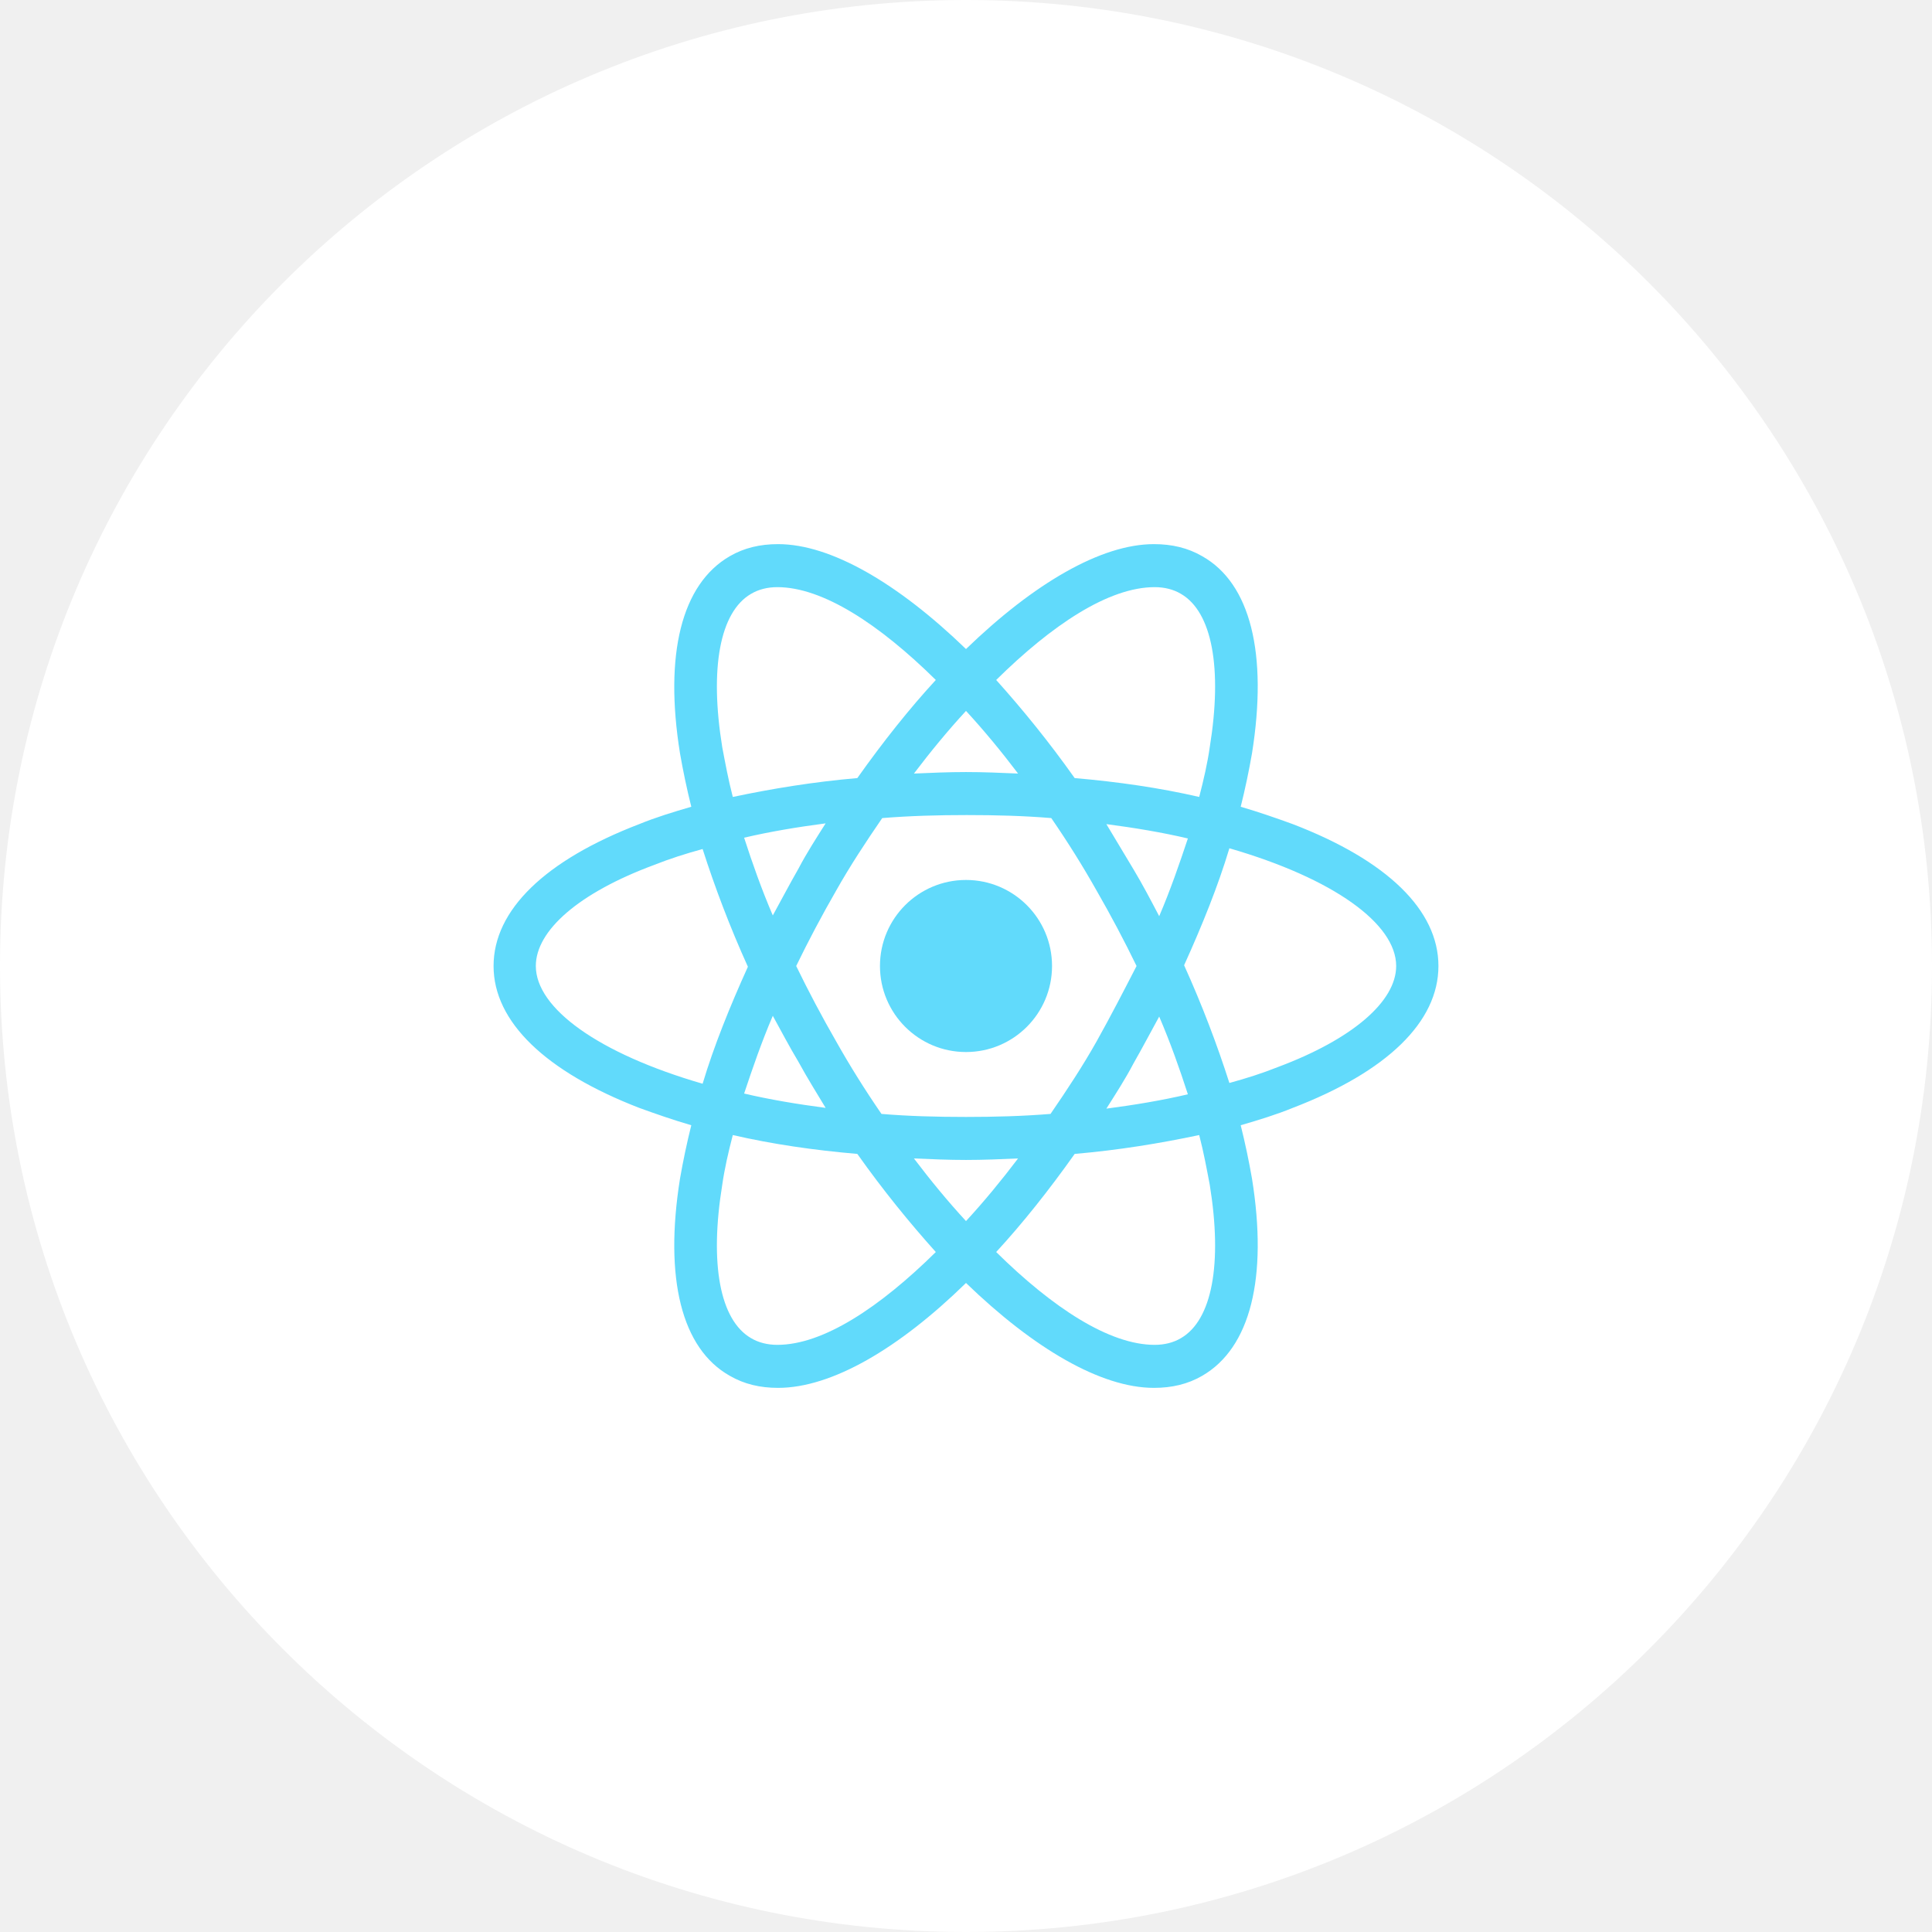
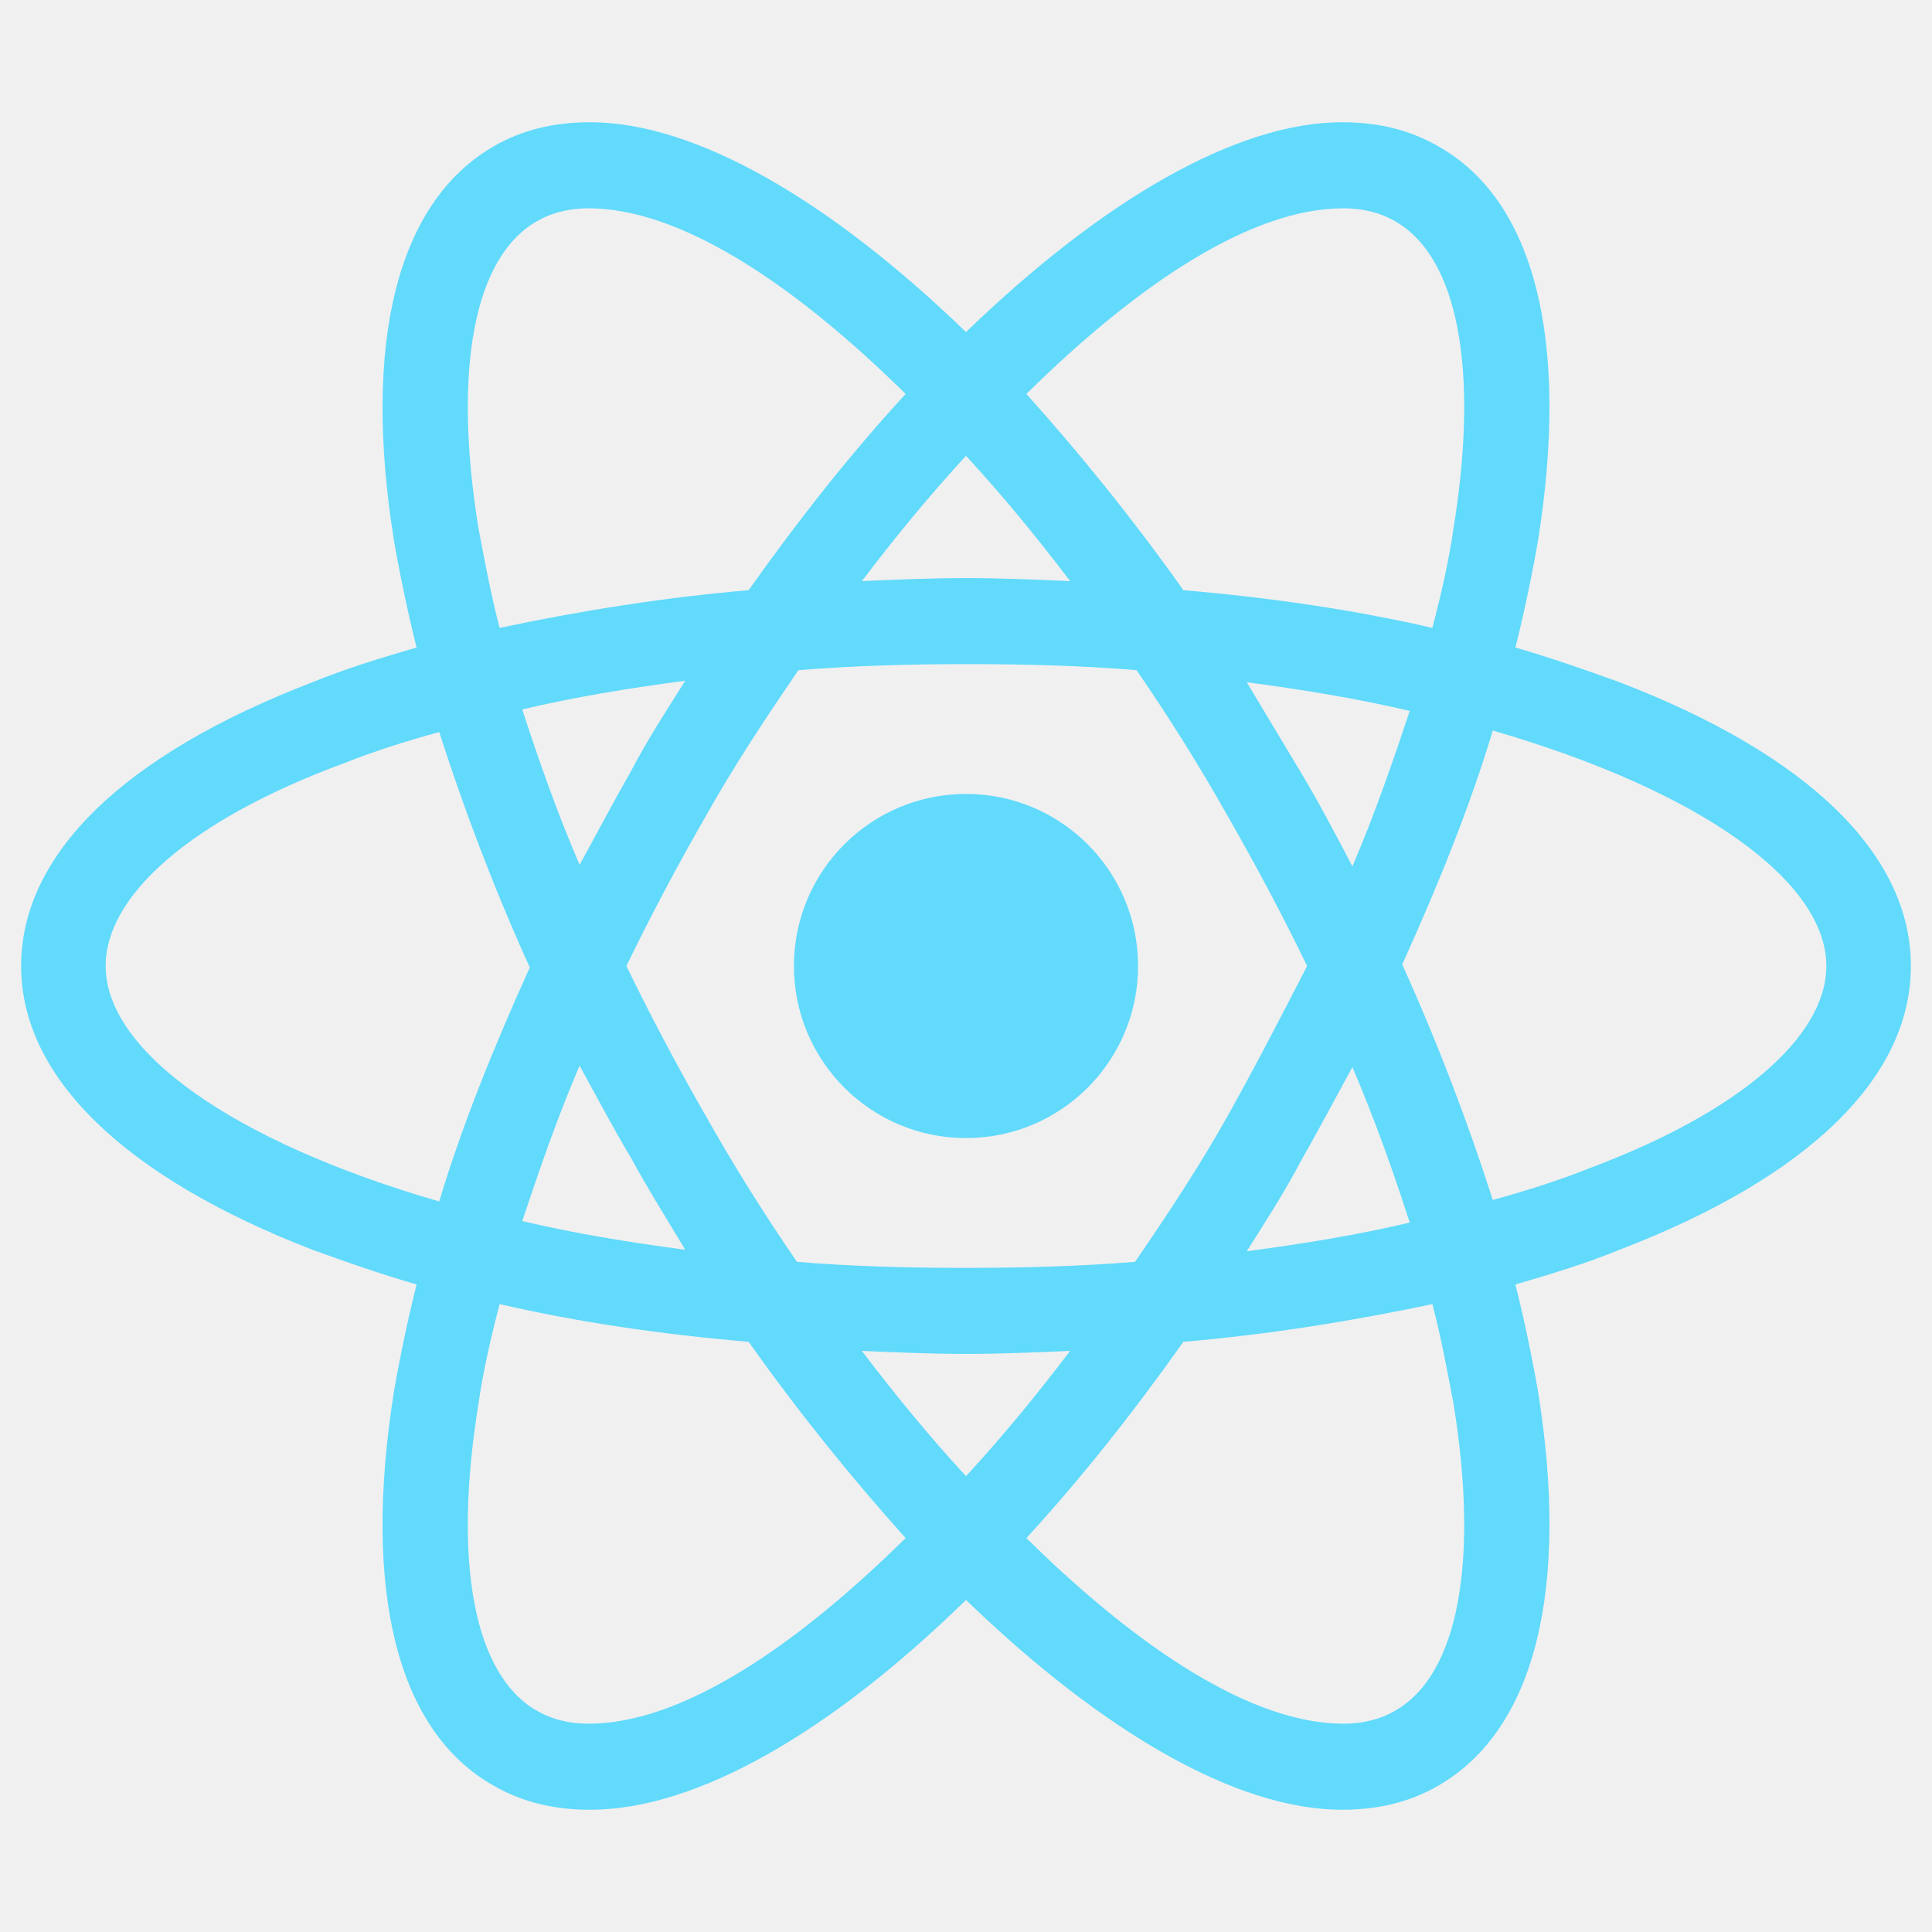
- <svg xmlns="http://www.w3.org/2000/svg" width="256" height="256" viewBox="0 0 256 256" fill="none">
-   <g id="SingleElement">
-     <path d="M0 128C0 57.308 57.308 0 128 0C198.692 0 256 57.308 256 128C256 198.692 198.692 256 128 256C57.308 256 0 198.692 0 128Z" fill="#FFFFFF" fill-rule="evenodd" />
-     <g transform="translate(64 64)">
-       <g transform="translate(1.4 8.1)">
-         <path d="M0 11.4C0 5.104 5.104 0 11.4 0C17.696 0 22.8 5.104 22.8 11.4C22.8 17.696 17.696 22.8 11.4 22.8C5.104 22.8 0 17.696 0 11.4Z" fill="#61DAFB" fill-rule="evenodd" transform="translate(51.2 44.5)" />
-         <path d="M105.9 37.1C103.7 36.3 101.4 35.5 99 34.8C99.6 32.4 100.1 30 100.5 27.7C102.6 14.5 100.3 5.2 93.9 1.6C92 0.5 89.9 0 87.5 0C80.5 0 71.6 5.2 62.6 13.9C53.6 5.2 44.7 0 37.7 0C35.3 0 33.2 0.5 31.3 1.6C24.9 5.3 22.6 14.6 24.7 27.7C25.1 30 25.6 32.4 26.2 34.8C23.8 35.5 21.5 36.2 19.3 37.1C6.8 41.9 0 48.5 0 55.9C0 63.3 6.9 69.9 19.3 74.7C21.5 75.5 23.8 76.3 26.2 77C25.6 79.4 25.1 81.8 24.7 84.1C22.6 97.3 24.9 106.6 31.3 110.2C33.2 111.3 35.3 111.8 37.7 111.8C44.8 111.8 53.7 106.6 62.6 97.9C71.6 106.6 80.5 111.8 87.5 111.8C89.9 111.8 92 111.3 93.9 110.2C100.3 106.5 102.6 97.2 100.5 84.1C100.1 81.8 99.6 79.4 99 77C101.4 76.3 103.7 75.6 105.9 74.7C118.4 69.9 125.2 63.3 125.2 55.9C125.2 48.5 118.4 41.9 105.9 37.1C105.9 37.1 105.9 37.1 105.9 37.1ZM91.1 6.6C95.2 9 96.6 16.4 94.9 26.9C94.6 29 94.1 31.2 93.5 33.5C88.3 32.3 82.8 31.5 77 31C73.6 26.2 70.1 21.9 66.6 18C74 10.7 81.5 5.7 87.6 5.7C88.9 5.7 90.1 6 91.1 6.6C91.1 6.6 91.1 6.6 91.1 6.6ZM79.9 65.9C78.1 69.1 76 72.3 73.8 75.5C70.1 75.8 66.4 75.9 62.6 75.9C58.7 75.9 55 75.8 51.4 75.5C49.2 72.3 47.2 69.1 45.4 65.9C43.5 62.6 41.7 59.2 40.1 55.9C41.7 52.6 43.5 49.2 45.4 45.9C47.2 42.7 49.3 39.5 51.5 36.3C55.2 36 58.9 35.9 62.7 35.9C66.6 35.9 70.3 36 73.9 36.3C76.1 39.5 78.1 42.7 79.9 45.9C81.8 49.2 83.6 52.6 85.2 55.9C83.5 59.2 81.8 62.5 79.9 65.9C79.9 65.9 79.9 65.9 79.9 65.9ZM88.2 62.6C89.7 66.1 90.9 69.5 92 72.9C88.6 73.7 85 74.3 81.2 74.8C82.4 72.9 83.7 70.9 84.8 68.8C86 66.7 87.1 64.6 88.2 62.6C88.2 62.6 88.2 62.6 88.2 62.6ZM62.6 89.7C60.2 87.1 57.9 84.3 55.7 81.4C58 81.5 60.3 81.6 62.6 81.6C64.9 81.6 67.2 81.5 69.5 81.4C67.3 84.3 65 87.1 62.6 89.7C62.6 89.7 62.6 89.7 62.6 89.7ZM44 74.7C40.2 74.2 36.6 73.6 33.2 72.8C34.3 69.5 35.5 66 37 62.5C38.1 64.5 39.2 66.6 40.4 68.6C41.6 70.8 42.8 72.7 44 74.7C44 74.7 44 74.7 44 74.7ZM37 49.2C35.5 45.7 34.3 42.3 33.2 38.9C36.6 38.1 40.2 37.5 44 37C42.8 38.9 41.5 40.9 40.4 43C39.2 45.1 38.1 47.2 37 49.2C37 49.2 37 49.2 37 49.2ZM62.6 22.1C65 24.7 67.3 27.5 69.5 30.4C67.2 30.3 64.9 30.2 62.6 30.2C60.3 30.2 58 30.3 55.7 30.4C57.9 27.5 60.2 24.7 62.6 22.1C62.6 22.1 62.6 22.1 62.6 22.1ZM84.8 43.1C84.8 43.1 81.2 37.1 81.2 37.1C85 37.6 88.6 38.2 92 39C90.9 42.3 89.7 45.8 88.2 49.3C87.1 47.2 86 45.1 84.8 43.1C84.8 43.1 84.8 43.1 84.8 43.1ZM30.3 26.9C28.6 16.4 30 9 34.1 6.6C35.1 6 36.3 5.7 37.6 5.7C43.6 5.7 51.1 10.6 58.6 18C55.1 21.8 51.6 26.2 48.2 31C42.4 31.5 36.9 32.4 31.7 33.5C31.1 31.2 30.7 29 30.3 26.9C30.3 26.9 30.3 26.9 30.3 26.9ZM5.6 55.9C5.6 51.2 11.3 46.2 21.3 42.5C23.3 41.7 25.5 41 27.7 40.4C29.3 45.4 31.3 50.7 33.7 56C31.3 61.3 29.2 66.5 27.7 71.5C13.9 67.5 5.6 61.5 5.6 55.9C5.6 55.9 5.6 55.9 5.6 55.9ZM34.1 105.2C30 102.8 28.6 95.4 30.3 84.9C30.6 82.8 31.1 80.6 31.7 78.3C36.9 79.5 42.4 80.3 48.2 80.8C51.6 85.6 55.1 89.9 58.6 93.8C51.2 101.1 43.7 106.1 37.6 106.1C36.3 106.1 35.1 105.8 34.1 105.2C34.1 105.2 34.1 105.2 34.1 105.2ZM94.9 84.9C96.6 95.4 95.2 102.8 91.1 105.2C90.1 105.8 88.9 106.1 87.6 106.1C81.6 106.1 74.1 101.2 66.6 93.8C70.1 90 73.6 85.6 77 80.8C82.8 80.3 88.3 79.4 93.5 78.3C94.1 80.6 94.5 82.8 94.9 84.9C94.9 84.9 94.9 84.9 94.9 84.9ZM103.9 69.3C101.9 70.1 99.7 70.8 97.5 71.4C95.9 66.4 93.9 61.1 91.5 55.8C93.9 50.5 96 45.3 97.5 40.3C111.3 44.3 119.6 50.3 119.6 55.9C119.6 60.6 113.8 65.6 103.9 69.3C103.9 69.3 103.9 69.3 103.9 69.3Z" fill="#61DAFB" />
-       </g>
-     </g>
+ <svg xmlns="http://www.w3.org/2000/svg" viewBox="0 0 128 128" enable-background="new 0 0 128 128">
+   <g fill="#61DAFB">
+     <circle cx="64" cy="64" r="11.4" />
+     <path d="M107.3 45.2c-2.2-.8-4.5-1.6-6.9-2.3.6-2.4 1.1-4.8 1.5-7.1 2.1-13.2-.2-22.5-6.6-26.1-1.9-1.1-4-1.6-6.4-1.6-7 0-15.9 5.2-24.9 13.9-9-8.7-17.9-13.9-24.9-13.9-2.4 0-4.5.5-6.4 1.6-6.4 3.7-8.7 13-6.6 26.1.4 2.3.9 4.7 1.5 7.1-2.4.7-4.7 1.4-6.9 2.3-12.5 4.8-19.3 11.4-19.3 18.8s6.9 14 19.3 18.8c2.2.8 4.5 1.6 6.9 2.3-.6 2.4-1.1 4.8-1.5 7.1-2.1 13.2.2 22.5 6.6 26.1 1.9 1.1 4 1.6 6.4 1.6 7.1 0 16-5.2 24.9-13.9 9 8.7 17.9 13.9 24.9 13.9 2.4 0 4.5-.5 6.4-1.6 6.4-3.7 8.7-13 6.6-26.1-.4-2.3-.9-4.7-1.5-7.1 2.4-.7 4.7-1.4 6.9-2.3 12.5-4.8 19.3-11.4 19.3-18.8s-6.8-14-19.3-18.8zm-14.8-30.5c4.1 2.4 5.5 9.8 3.8 20.3-.3 2.1-.8 4.3-1.4 6.6-5.2-1.2-10.7-2-16.5-2.5-3.4-4.8-6.9-9.1-10.4-13 7.4-7.3 14.9-12.3 21-12.3 1.3 0 2.5.3 3.5.9zm-11.2 59.3c-1.8 3.2-3.9 6.4-6.1 9.6-3.7.3-7.4.4-11.2.4-3.9 0-7.6-.1-11.2-.4-2.2-3.2-4.2-6.4-6-9.6-1.9-3.3-3.7-6.7-5.3-10 1.6-3.3 3.4-6.7 5.3-10 1.8-3.2 3.9-6.4 6.1-9.6 3.7-.3 7.4-.4 11.2-.4 3.9 0 7.6.1 11.2.4 2.2 3.2 4.2 6.4 6 9.6 1.9 3.3 3.7 6.7 5.3 10-1.7 3.3-3.4 6.6-5.3 10zm8.3-3.3c1.5 3.5 2.7 6.9 3.8 10.3-3.4.8-7 1.4-10.8 1.9 1.2-1.9 2.5-3.9 3.6-6 1.2-2.1 2.3-4.2 3.4-6.2zm-25.6 27.1c-2.4-2.6-4.7-5.4-6.9-8.3 2.3.1 4.6.2 6.9.2 2.3 0 4.6-.1 6.9-.2-2.2 2.9-4.5 5.7-6.9 8.3zm-18.6-15c-3.8-.5-7.4-1.1-10.8-1.9 1.1-3.3 2.3-6.8 3.8-10.3 1.1 2 2.2 4.1 3.4 6.1 1.2 2.2 2.4 4.1 3.6 6.1zm-7-25.5c-1.5-3.5-2.7-6.9-3.8-10.3 3.4-.8 7-1.4 10.8-1.9-1.2 1.9-2.5 3.9-3.6 6-1.2 2.1-2.3 4.2-3.4 6.2zm25.6-27.1c2.4 2.6 4.7 5.4 6.9 8.3-2.3-.1-4.6-.2-6.9-.2-2.3 0-4.6.1-6.9.2 2.2-2.9 4.5-5.7 6.9-8.3zm22.2 21l-3.6-6c3.8.5 7.4 1.1 10.8 1.9-1.1 3.3-2.3 6.8-3.8 10.3-1.1-2.1-2.2-4.2-3.4-6.2zm-54.5-16.2c-1.7-10.5-.3-17.9 3.8-20.3 1-.6 2.2-.9 3.5-.9 6 0 13.5 4.9 21 12.3-3.5 3.8-7 8.2-10.4 13-5.8.5-11.3 1.4-16.5 2.5-.6-2.3-1-4.5-1.4-6.6zm-24.7 29c0-4.7 5.7-9.7 15.7-13.4 2-.8 4.2-1.5 6.4-2.1 1.6 5 3.6 10.3 6 15.6-2.4 5.3-4.5 10.5-6 15.5-13.8-4-22.1-10-22.1-15.6zm28.5 49.3c-4.1-2.4-5.5-9.8-3.8-20.3.3-2.1.8-4.3 1.4-6.6 5.2 1.2 10.7 2 16.5 2.5 3.4 4.8 6.9 9.1 10.4 13-7.4 7.3-14.9 12.3-21 12.3-1.3 0-2.5-.3-3.5-.9zm60.8-20.3c1.7 10.5.3 17.9-3.8 20.3-1 .6-2.2.9-3.5.9-6 0-13.5-4.9-21-12.3 3.5-3.8 7-8.2 10.4-13 5.8-.5 11.3-1.4 16.5-2.5.6 2.3 1 4.5 1.4 6.6zm9-15.6c-2 .8-4.2 1.5-6.4 2.1-1.6-5-3.6-10.3-6-15.6 2.4-5.3 4.5-10.5 6-15.5 13.8 4 22.1 10 22.1 15.6 0 4.7-5.8 9.7-15.7 13.4z" />
  </g>
</svg>
